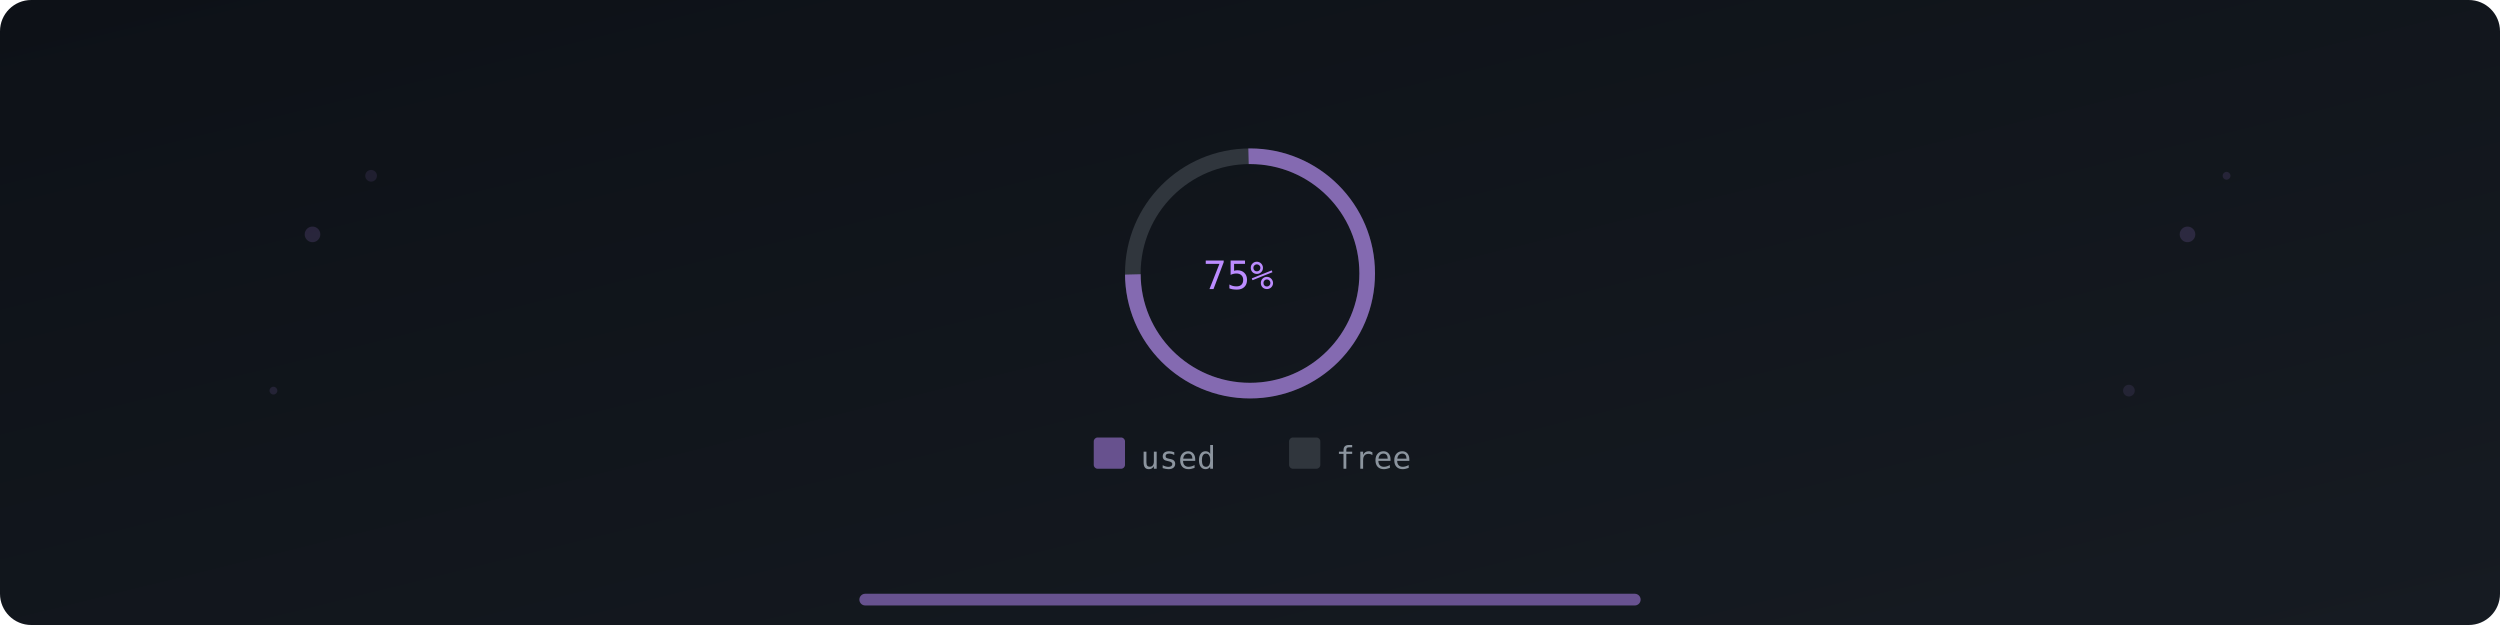
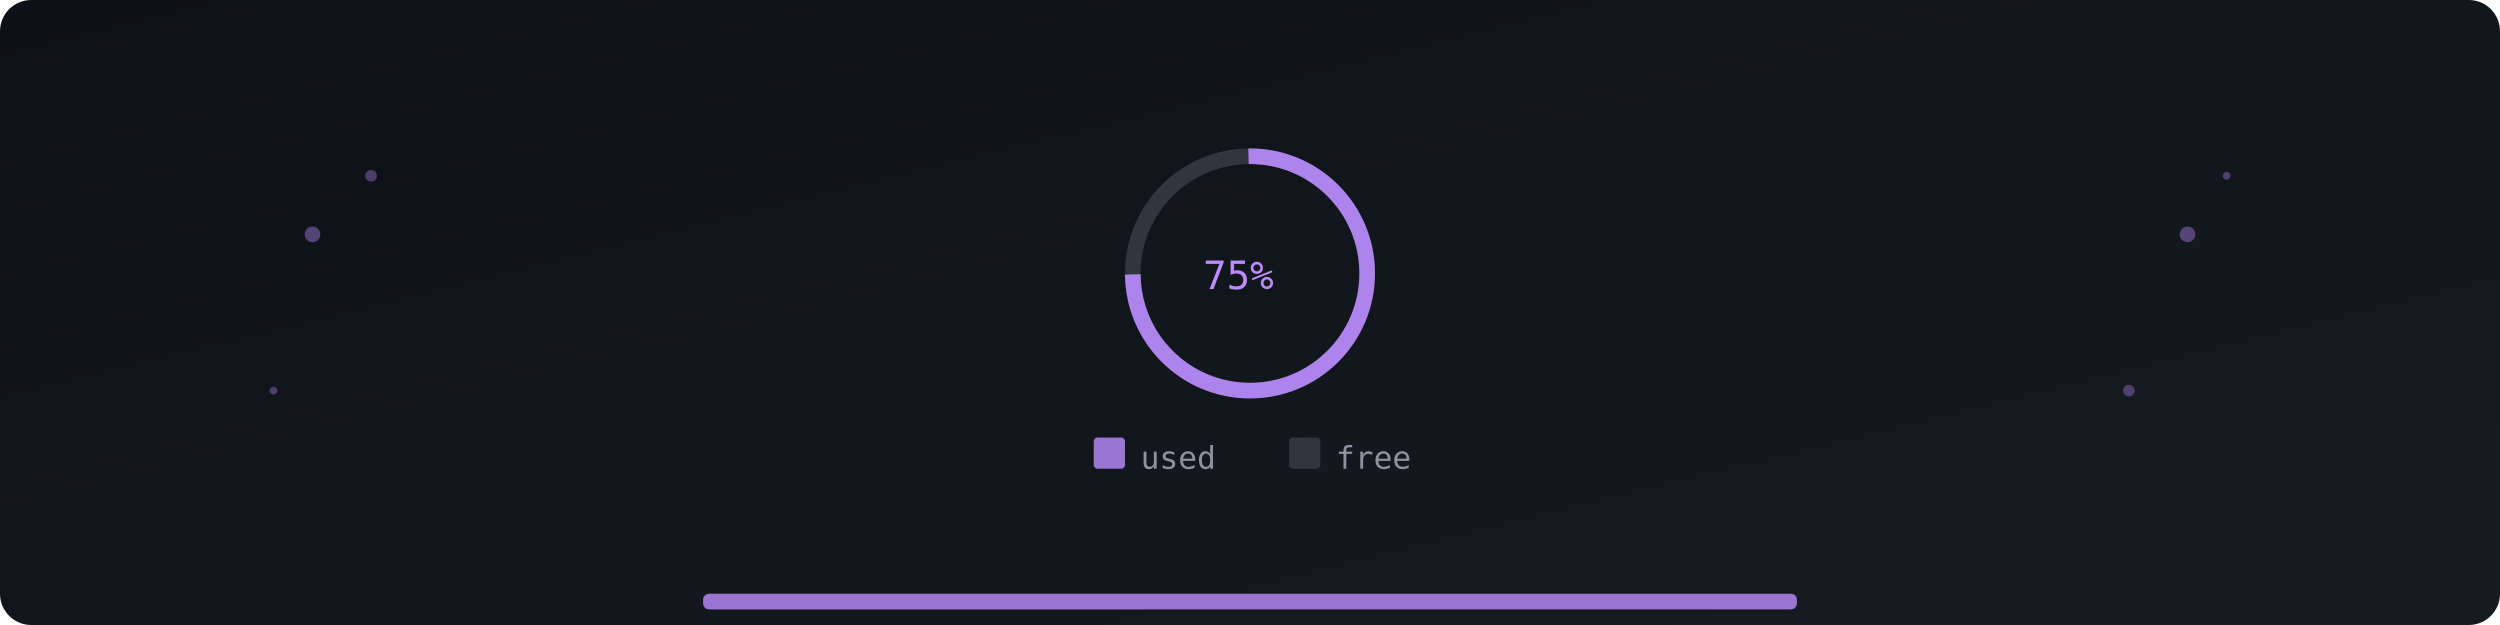
<svg xmlns="http://www.w3.org/2000/svg" viewBox="0 0 640 160" width="640" height="160">
  <defs>
    <linearGradient id="bg" x1="0" y1="0" x2="1" y2="1">
      <stop offset="0%" stop-color="#0d1117" />
      <stop offset="100%" stop-color="#161b22" />
    </linearGradient>
  </defs>
  <rect width="640" height="160" fill="url(#bg)" rx="8" />
-   <circle cx="80" cy="60" r="2" fill="#bc8cff" opacity="0.15" />
-   <circle cx="95" cy="45" r="1.5" fill="#bc8cff" opacity="0.1" />
-   <circle cx="70" cy="100" r="1" fill="#bc8cff" opacity="0.12" />
-   <circle cx="560" cy="60" r="2" fill="#bc8cff" opacity="0.15" />
-   <circle cx="545" cy="100" r="1.5" fill="#bc8cff" opacity="0.1" />
-   <circle cx="570" cy="45" r="1" fill="#bc8cff" opacity="0.12" />
+   <circle cx="80" cy="60" r="2" fill="#bc8cff" opacity="0.4" />
+   <circle cx="95" cy="45" r="1.5" fill="#bc8cff" opacity="0.35" />
+   <circle cx="70" cy="100" r="1" fill="#bc8cff" opacity="0.35" />
+   <circle cx="560" cy="60" r="2" fill="#bc8cff" opacity="0.4" />
+   <circle cx="545" cy="100" r="1.5" fill="#bc8cff" opacity="0.35" />
+   <circle cx="570" cy="45" r="1" fill="#bc8cff" opacity="0.35" />
  <circle cx="320" cy="70" r="30" fill="none" stroke="#30363d" stroke-width="4" />
-   <circle cx="320" cy="70" r="30" fill="none" stroke="#bc8cff" stroke-width="4" stroke-dasharray="141 47" stroke-dashoffset="47" opacity="0.6" />
+   <circle cx="320" cy="70" r="30" fill="none" stroke="#bc8cff" stroke-width="4" stroke-dasharray="141 47" stroke-dashoffset="47" opacity="0.9" />
  <text x="308" y="74" font-family="monospace" font-size="10" fill="#bc8cff">75%</text>
-   <rect x="280" y="112" width="8" height="8" rx="1" fill="#bc8cff" opacity="0.5" />
+   <rect x="280" y="112" width="8" height="8" rx="1" fill="#bc8cff" opacity="0.8" />
  <text x="292" y="120" font-family="monospace" font-size="8" fill="#8b949e">used</text>
  <rect x="330" y="112" width="8" height="8" rx="1" fill="#30363d" />
  <text x="342" y="120" font-family="monospace" font-size="8" fill="#8b949e">free</text>
-   <rect x="220" y="152" width="200" height="3" fill="#bc8cff" opacity="0.5" rx="1.5" />
+   <rect x="180" y="152" width="280" height="4" fill="#bc8cff" opacity="0.8" rx="1.5" />
</svg>
